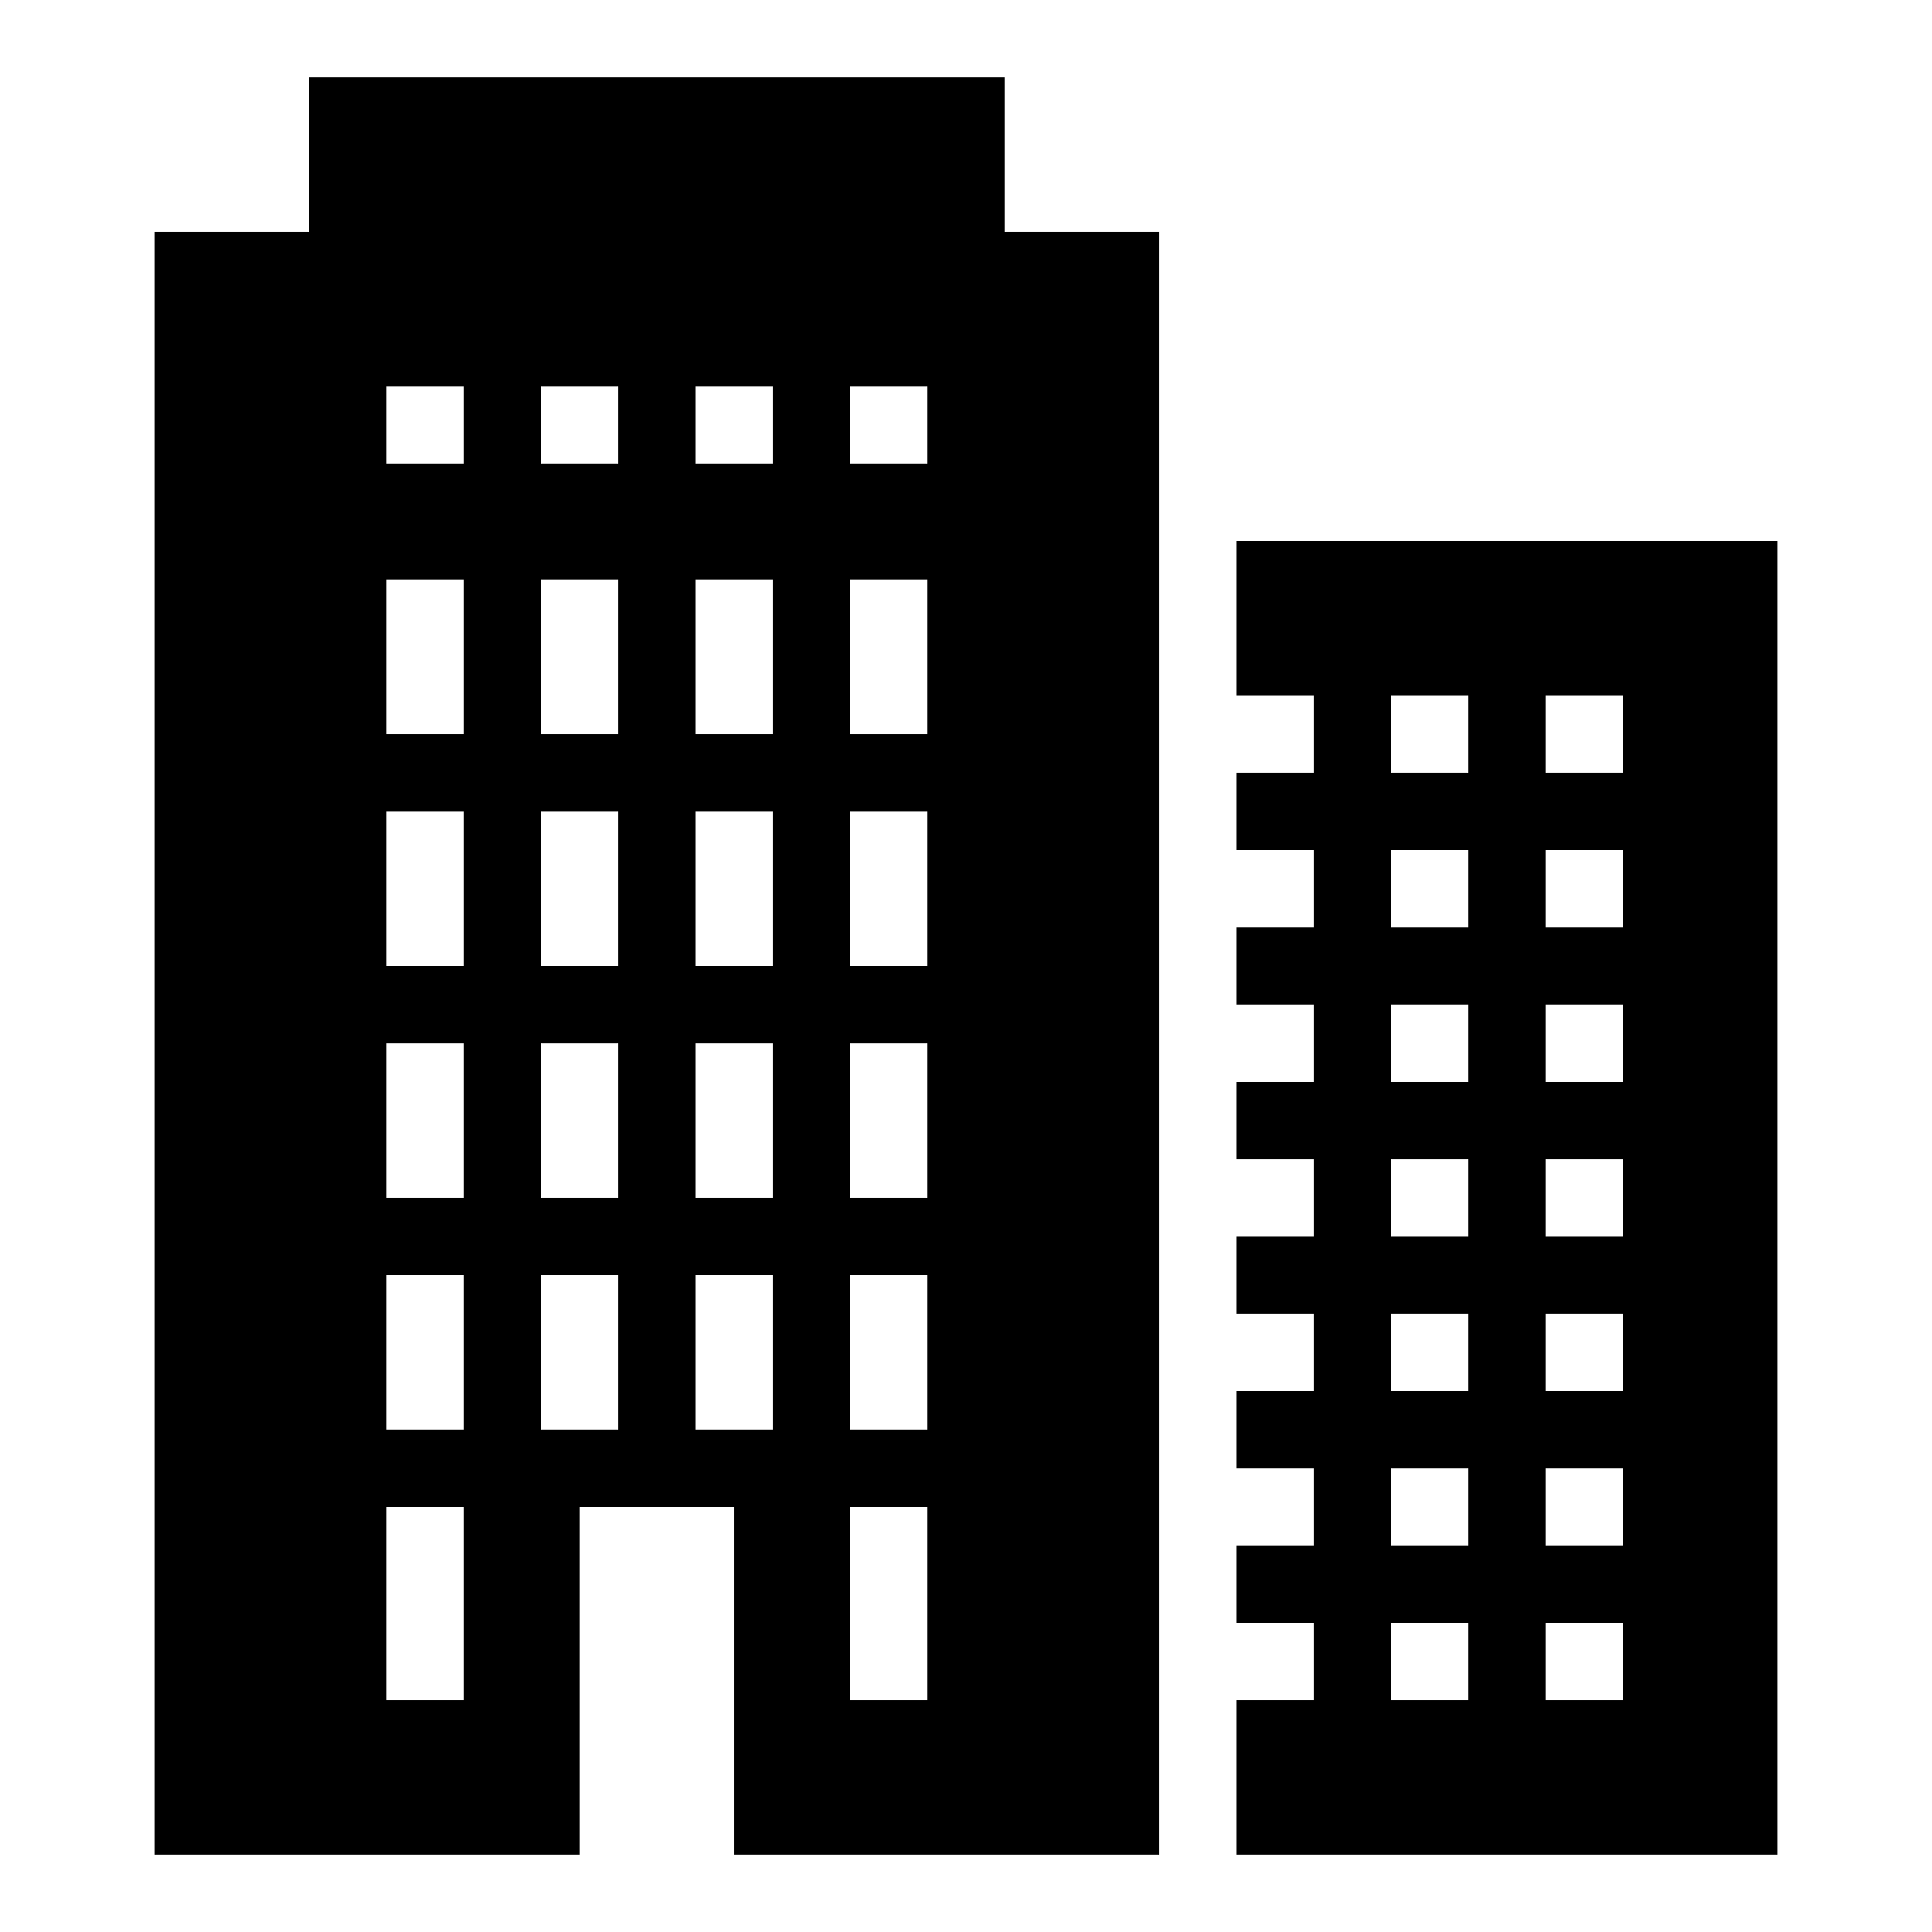
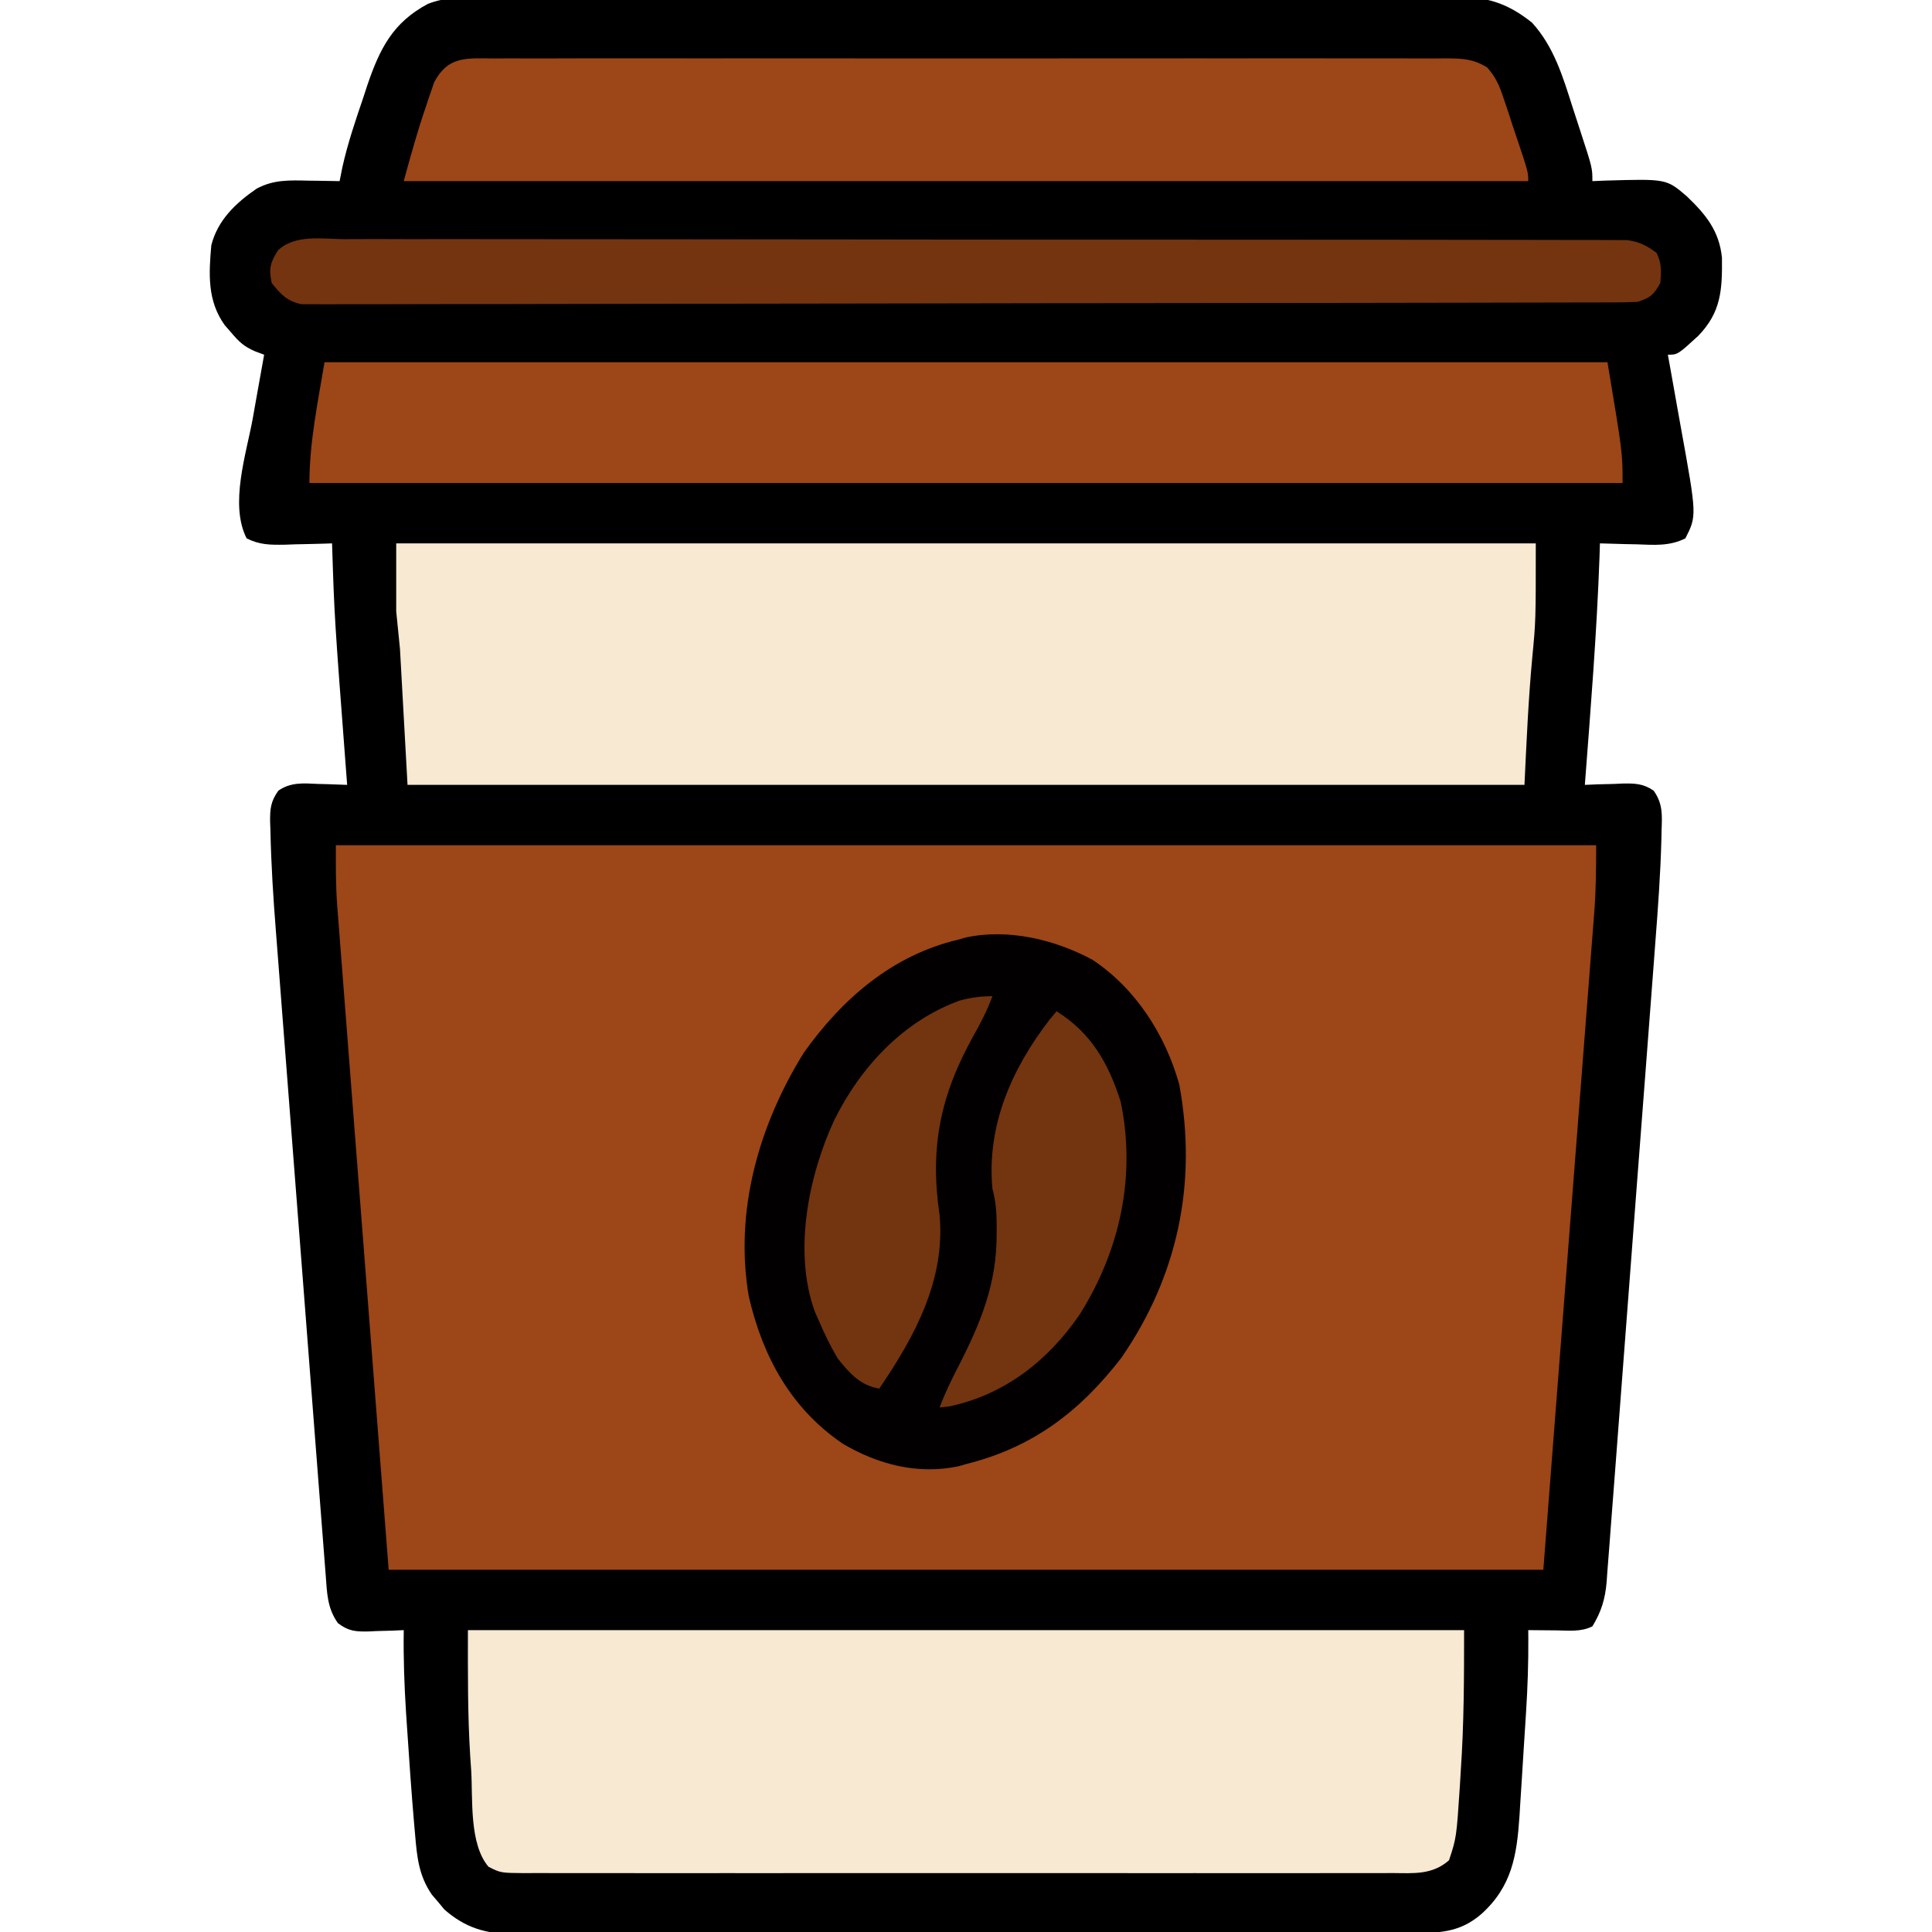
- <svg xmlns="http://www.w3.org/2000/svg" version="1.1" width="100" height="100">
-   <path d="M0 0 C11.88 0 23.76 0 36 0 C36 2.64 36 5.28 36 8 C38.64 8 41.28 8 44 8 C44 35.72 44 63.44 44 92 C36.74 92 29.48 92 22 92 C22 86.06 22 80.12 22 74 C19.36 74 16.72 74 14 74 C14 79.94 14 85.88 14 92 C6.74 92 -0.52 92 -8 92 C-8 64.28 -8 36.56 -8 8 C-5.36 8 -2.72 8 0 8 C0 5.36 0 2.72 0 0 Z M4 16 C4 17.32 4 18.64 4 20 C5.32 20 6.64 20 8 20 C8 18.68 8 17.36 8 16 C6.68 16 5.36 16 4 16 Z M12 16 C12 17.32 12 18.64 12 20 C13.32 20 14.64 20 16 20 C16 18.68 16 17.36 16 16 C14.68 16 13.36 16 12 16 Z M20 16 C20 17.32 20 18.64 20 20 C21.32 20 22.64 20 24 20 C24 18.68 24 17.36 24 16 C22.68 16 21.36 16 20 16 Z M28 16 C28 17.32 28 18.64 28 20 C29.32 20 30.64 20 32 20 C32 18.68 32 17.36 32 16 C30.68 16 29.36 16 28 16 Z M4 26 C4 28.64 4 31.28 4 34 C5.32 34 6.64 34 8 34 C8 31.36 8 28.72 8 26 C6.68 26 5.36 26 4 26 Z M12 26 C12 28.64 12 31.28 12 34 C13.32 34 14.64 34 16 34 C16 31.36 16 28.72 16 26 C14.68 26 13.36 26 12 26 Z M20 26 C20 28.64 20 31.28 20 34 C21.32 34 22.64 34 24 34 C24 31.36 24 28.72 24 26 C22.68 26 21.36 26 20 26 Z M28 26 C28 28.64 28 31.28 28 34 C29.32 34 30.64 34 32 34 C32 31.36 32 28.72 32 26 C30.68 26 29.36 26 28 26 Z M4 38 C4 40.64 4 43.28 4 46 C5.32 46 6.64 46 8 46 C8 43.36 8 40.72 8 38 C6.68 38 5.36 38 4 38 Z M12 38 C12 40.64 12 43.28 12 46 C13.32 46 14.64 46 16 46 C16 43.36 16 40.72 16 38 C14.68 38 13.36 38 12 38 Z M20 38 C20 40.64 20 43.28 20 46 C21.32 46 22.64 46 24 46 C24 43.36 24 40.72 24 38 C22.68 38 21.36 38 20 38 Z M28 38 C28 40.64 28 43.28 28 46 C29.32 46 30.64 46 32 46 C32 43.36 32 40.72 32 38 C30.68 38 29.36 38 28 38 Z M4 50 C4 52.64 4 55.28 4 58 C5.32 58 6.64 58 8 58 C8 55.36 8 52.72 8 50 C6.68 50 5.36 50 4 50 Z M12 50 C12 52.64 12 55.28 12 58 C13.32 58 14.64 58 16 58 C16 55.36 16 52.72 16 50 C14.68 50 13.36 50 12 50 Z M20 50 C20 52.64 20 55.28 20 58 C21.32 58 22.64 58 24 58 C24 55.36 24 52.72 24 50 C22.68 50 21.36 50 20 50 Z M28 50 C28 52.64 28 55.28 28 58 C29.32 58 30.64 58 32 58 C32 55.36 32 52.72 32 50 C30.68 50 29.36 50 28 50 Z M4 62 C4 64.64 4 67.28 4 70 C5.32 70 6.64 70 8 70 C8 67.36 8 64.72 8 62 C6.68 62 5.36 62 4 62 Z M12 62 C12 64.64 12 67.28 12 70 C13.32 70 14.64 70 16 70 C16 67.36 16 64.72 16 62 C14.68 62 13.36 62 12 62 Z M20 62 C20 64.64 20 67.28 20 70 C21.32 70 22.64 70 24 70 C24 67.36 24 64.72 24 62 C22.68 62 21.36 62 20 62 Z M28 62 C28 64.64 28 67.28 28 70 C29.32 70 30.64 70 32 70 C32 67.36 32 64.72 32 62 C30.68 62 29.36 62 28 62 Z M4 74 C4 77.3 4 80.6 4 84 C5.32 84 6.64 84 8 84 C8 80.7 8 77.4 8 74 C6.68 74 5.36 74 4 74 Z M28 74 C28 77.3 28 80.6 28 84 C29.32 84 30.64 84 32 84 C32 80.7 32 77.4 32 74 C30.68 74 29.36 74 28 74 Z " fill="#000000" transform="translate(16,4)" />
-   <path d="M0 0 C9.24 0 18.48 0 28 0 C28 22.44 28 44.88 28 68 C18.76 68 9.52 68 0 68 C0 65.36 0 62.72 0 60 C1.32 60 2.64 60 4 60 C4 58.68 4 57.36 4 56 C2.68 56 1.36 56 0 56 C0 54.68 0 53.36 0 52 C1.32 52 2.64 52 4 52 C4 50.68 4 49.36 4 48 C2.68 48 1.36 48 0 48 C0 46.68 0 45.36 0 44 C1.32 44 2.64 44 4 44 C4 42.68 4 41.36 4 40 C2.68 40 1.36 40 0 40 C0 38.68 0 37.36 0 36 C1.32 36 2.64 36 4 36 C4 34.68 4 33.36 4 32 C2.68 32 1.36 32 0 32 C0 30.68 0 29.36 0 28 C1.32 28 2.64 28 4 28 C4 26.68 4 25.36 4 24 C2.68 24 1.36 24 0 24 C0 22.68 0 21.36 0 20 C1.32 20 2.64 20 4 20 C4 18.68 4 17.36 4 16 C2.68 16 1.36 16 0 16 C0 14.68 0 13.36 0 12 C1.32 12 2.64 12 4 12 C4 10.68 4 9.36 4 8 C2.68 8 1.36 8 0 8 C0 5.36 0 2.72 0 0 Z M8 8 C8 9.32 8 10.64 8 12 C9.32 12 10.64 12 12 12 C12 10.68 12 9.36 12 8 C10.68 8 9.36 8 8 8 Z M16 8 C16 9.32 16 10.64 16 12 C17.32 12 18.64 12 20 12 C20 10.68 20 9.36 20 8 C18.68 8 17.36 8 16 8 Z M8 16 C8 17.32 8 18.64 8 20 C9.32 20 10.64 20 12 20 C12 18.68 12 17.36 12 16 C10.68 16 9.36 16 8 16 Z M16 16 C16 17.32 16 18.64 16 20 C17.32 20 18.64 20 20 20 C20 18.68 20 17.36 20 16 C18.68 16 17.36 16 16 16 Z M8 24 C8 25.32 8 26.64 8 28 C9.32 28 10.64 28 12 28 C12 26.68 12 25.36 12 24 C10.68 24 9.36 24 8 24 Z M16 24 C16 25.32 16 26.64 16 28 C17.32 28 18.64 28 20 28 C20 26.68 20 25.36 20 24 C18.68 24 17.36 24 16 24 Z M8 32 C8 33.32 8 34.64 8 36 C9.32 36 10.64 36 12 36 C12 34.68 12 33.36 12 32 C10.68 32 9.36 32 8 32 Z M16 32 C16 33.32 16 34.64 16 36 C17.32 36 18.64 36 20 36 C20 34.68 20 33.36 20 32 C18.68 32 17.36 32 16 32 Z M8 40 C8 41.32 8 42.64 8 44 C9.32 44 10.64 44 12 44 C12 42.68 12 41.36 12 40 C10.68 40 9.36 40 8 40 Z M16 40 C16 41.32 16 42.64 16 44 C17.32 44 18.64 44 20 44 C20 42.68 20 41.36 20 40 C18.68 40 17.36 40 16 40 Z M8 48 C8 49.32 8 50.64 8 52 C9.32 52 10.64 52 12 52 C12 50.68 12 49.36 12 48 C10.68 48 9.36 48 8 48 Z M16 48 C16 49.32 16 50.64 16 52 C17.32 52 18.64 52 20 52 C20 50.68 20 49.36 20 48 C18.68 48 17.36 48 16 48 Z M8 56 C8 57.32 8 58.64 8 60 C9.32 60 10.64 60 12 60 C12 58.68 12 57.36 12 56 C10.68 56 9.36 56 8 56 Z M16 56 C16 57.32 16 58.64 16 60 C17.32 60 18.64 60 20 60 C20 58.68 20 57.36 20 56 C18.68 56 17.36 56 16 56 Z " fill="#000000" transform="translate(64,28)" />
+ <svg xmlns="http://www.w3.org/2000/svg" version="1.1" width="512" height="512">
+   <path d="M0 0 C1.716 -0.013 1.716 -0.013 3.467 -0.026 C7.285 -0.048 11.103 -0.035 14.921 -0.021 C17.665 -0.027 20.409 -0.04 23.152 -0.053 C29.822 -0.079 36.492 -0.078 43.161 -0.067 C48.585 -0.058 54.008 -0.059 59.431 -0.066 C60.59 -0.068 60.59 -0.068 61.773 -0.07 C63.344 -0.072 64.914 -0.074 66.485 -0.076 C81.199 -0.096 95.913 -0.084 110.628 -0.061 C123.241 -0.043 135.853 -0.054 148.466 -0.086 C163.128 -0.122 177.789 -0.139 192.451 -0.126 C194.016 -0.125 195.581 -0.124 197.146 -0.122 C198.301 -0.121 198.301 -0.121 199.479 -0.12 C204.892 -0.117 210.305 -0.129 215.718 -0.146 C222.32 -0.166 228.921 -0.165 235.523 -0.137 C238.889 -0.123 242.253 -0.122 245.619 -0.141 C249.274 -0.16 252.928 -0.141 256.583 -0.114 C257.637 -0.128 258.692 -0.142 259.778 -0.156 C267.261 -0.043 272.479 1.962 278.355 6.642 C284.136 12.97 286.532 20.956 289.08 28.973 C289.737 31.038 290.413 33.096 291.093 35.153 C294.355 45.147 294.355 45.147 294.355 48.642 C295.489 48.595 296.624 48.549 297.793 48.501 C313.957 48.028 313.957 48.028 319.355 52.642 C324.392 57.467 327.959 61.79 328.691 68.911 C328.786 77.483 328.475 83.4 322.379 89.677 C316.95 94.642 316.95 94.642 314.355 94.642 C314.628 96.146 314.628 96.146 314.906 97.68 C315.586 101.449 316.254 105.219 316.919 108.991 C317.206 110.614 317.497 112.236 317.792 113.858 C322.045 137.319 322.045 137.319 318.996 143.314 C314.795 145.426 310.729 145.06 306.105 144.892 C305.169 144.874 304.233 144.856 303.269 144.837 C300.963 144.79 298.66 144.724 296.355 144.642 C296.318 145.826 296.28 147.011 296.242 148.231 C295.518 168.405 293.892 188.518 292.355 208.642 C293.464 208.595 294.572 208.549 295.714 208.501 C297.178 208.463 298.642 208.427 300.105 208.392 C300.835 208.358 301.564 208.325 302.316 208.29 C305.603 208.23 307.827 208.279 310.577 210.165 C313.036 213.59 312.842 216.602 312.688 220.651 C312.672 221.445 312.656 222.239 312.64 223.057 C312.408 232.219 311.734 241.355 311.026 250.49 C310.882 252.404 310.739 254.318 310.597 256.233 C310.213 261.371 309.82 266.508 309.425 271.645 C309.095 275.948 308.768 280.25 308.442 284.553 C307.671 294.697 306.894 304.84 306.111 314.983 C305.305 325.435 304.514 335.889 303.729 346.343 C303.053 355.345 302.367 364.347 301.673 373.348 C301.26 378.713 300.85 384.078 300.45 389.444 C300.075 394.478 299.687 399.511 299.29 404.544 C299.147 406.389 299.008 408.235 298.873 410.08 C298.689 412.601 298.489 415.119 298.285 417.638 C298.211 418.732 298.211 418.732 298.135 419.847 C297.747 424.375 296.728 427.761 294.355 431.642 C291.29 433.174 288.088 432.744 284.73 432.704 C284.024 432.7 283.317 432.695 282.589 432.69 C280.845 432.679 279.1 432.661 277.355 432.642 C277.362 433.31 277.369 433.979 277.376 434.667 C277.414 441.291 277.195 447.854 276.769 454.462 C276.707 455.446 276.645 456.43 276.582 457.444 C276.451 459.506 276.318 461.568 276.183 463.63 C275.98 466.765 275.789 469.901 275.597 473.036 C275.468 475.053 275.338 477.07 275.207 479.087 C275.151 480.012 275.096 480.937 275.039 481.891 C274.329 492.375 273.047 500.558 264.918 507.892 C259.091 512.921 253.466 512.932 246.089 512.909 C245.045 512.914 244.001 512.918 242.925 512.923 C239.422 512.935 235.918 512.934 232.414 512.932 C229.905 512.938 227.395 512.945 224.885 512.953 C218.771 512.968 212.658 512.975 206.544 512.976 C201.574 512.977 196.604 512.981 191.634 512.987 C177.537 513.005 163.441 513.014 149.345 513.012 C148.585 513.012 147.825 513.012 147.042 513.012 C146.282 513.012 145.521 513.012 144.737 513.012 C132.411 513.011 120.085 513.03 107.759 513.059 C95.099 513.087 82.438 513.101 69.777 513.099 C62.671 513.099 55.565 513.104 48.458 513.126 C41.775 513.146 35.091 513.145 28.407 513.131 C25.955 513.129 23.502 513.133 21.05 513.145 C17.7 513.161 14.352 513.152 11.002 513.136 C10.033 513.146 9.064 513.157 8.065 513.167 C0.88 513.094 -4.436 511.453 -9.887 506.677 C-10.426 506.026 -10.965 505.375 -11.52 504.704 C-12.074 504.056 -12.628 503.407 -13.2 502.739 C-16.678 497.692 -17.143 492.718 -17.645 486.767 C-17.725 485.875 -17.804 484.983 -17.887 484.064 C-18.62 475.556 -19.204 467.037 -19.77 458.517 C-19.858 457.214 -19.945 455.91 -20.036 454.568 C-20.501 447.247 -20.765 439.977 -20.645 432.642 C-21.681 432.688 -22.718 432.734 -23.786 432.782 C-25.155 432.82 -26.525 432.856 -27.895 432.892 C-28.577 432.925 -29.259 432.959 -29.961 432.993 C-33.416 433.06 -35.273 432.922 -38.067 430.814 C-40.943 426.855 -40.98 422.716 -41.335 417.999 C-41.397 417.213 -41.459 416.427 -41.523 415.617 C-41.731 412.974 -41.933 410.33 -42.135 407.686 C-42.283 405.794 -42.431 403.902 -42.579 402.009 C-42.982 396.858 -43.379 391.706 -43.775 386.554 C-44.107 382.246 -44.441 377.938 -44.774 373.63 C-45.563 363.451 -46.347 353.271 -47.129 343.091 C-47.933 332.623 -48.745 322.155 -49.561 311.687 C-50.262 302.683 -50.958 293.679 -51.65 284.675 C-52.063 279.305 -52.477 273.935 -52.898 268.566 C-53.294 263.502 -53.683 258.437 -54.067 253.371 C-54.208 251.526 -54.352 249.68 -54.498 247.835 C-55.213 238.782 -55.798 229.73 -55.98 220.648 C-56.008 219.9 -56.037 219.151 -56.066 218.38 C-56.094 214.937 -55.899 212.996 -53.867 210.166 C-50.54 207.884 -47.269 208.214 -43.395 208.392 C-42.65 208.41 -41.905 208.428 -41.137 208.446 C-39.306 208.493 -37.475 208.565 -35.645 208.642 C-35.731 207.52 -35.816 206.399 -35.904 205.243 C-39.028 164.186 -39.028 164.186 -39.645 144.642 C-40.23 144.663 -40.815 144.684 -41.417 144.705 C-44.076 144.788 -46.735 144.84 -49.395 144.892 C-50.315 144.925 -51.236 144.959 -52.184 144.993 C-56.02 145.049 -58.827 145.053 -62.286 143.314 C-66.868 134.306 -62.371 120.959 -60.645 111.454 C-60.355 109.818 -60.066 108.182 -59.778 106.546 C-59.077 102.576 -58.364 98.608 -57.645 94.642 C-58.822 94.201 -58.822 94.201 -60.023 93.752 C-62.956 92.51 -64.283 91.238 -66.332 88.829 C-66.914 88.163 -67.495 87.496 -68.094 86.81 C-72.719 80.344 -72.323 73.305 -71.645 65.642 C-69.964 58.982 -65.181 54.456 -59.645 50.642 C-55.113 48.199 -50.843 48.407 -45.832 48.517 C-44.65 48.53 -44.65 48.53 -43.444 48.544 C-41.511 48.567 -39.578 48.603 -37.645 48.642 C-37.403 47.426 -37.16 46.21 -36.911 44.958 C-35.511 38.686 -33.47 32.655 -31.395 26.579 C-31.025 25.447 -30.655 24.314 -30.274 23.148 C-26.964 13.45 -23.482 6.591 -14.249 1.674 C-9.571 -0.181 -4.975 -0.049 0 0 Z " fill="#000000" transform="translate(127.6449,-0.6416473)" />
+   <path d="M0 0 C110.22 0 220.44 0 334 0 C334 6.124 333.956 12.041 333.469 18.112 C333.411 18.862 333.354 19.612 333.296 20.385 C333.106 22.871 332.91 25.357 332.715 27.842 C332.574 29.666 332.434 31.489 332.294 33.313 C331.921 38.173 331.542 43.033 331.163 47.893 C330.807 52.462 330.456 57.031 330.104 61.6 C329.073 74.942 328.036 88.284 327 101.625 C324.69 131.449 322.38 161.273 320 192 C219.02 192 118.04 192 14 192 C11.69 162.176 9.38 132.352 7 101.625 C6.269 92.214 5.538 82.804 4.785 73.108 C3.896 61.6 3.896 61.6 3.481 56.21 C3.191 52.452 2.899 48.694 2.606 44.936 C2.232 40.136 1.861 35.336 1.493 30.536 C1.357 28.778 1.221 27.021 1.082 25.264 C0.895 22.88 0.713 20.496 0.531 18.112 C0.45 17.094 0.45 17.094 0.366 16.055 C-0.036 10.658 0 5.46 0 0 Z " fill="#9D4617" transform="translate(89,224)" />
+   <path d="M0 0 C99.66 0 199.32 0 302 0 C302 20.545 302 20.545 301.062 30.312 C300.018 41.544 299.538 52.704 299 64 C201.32 64 103.64 64 3 64 C2.34 52.12 1.68 40.24 1 28 C0.67 24.7 0.34 21.4 0 18 C0 12.06 0 6.12 0 0 Z " fill="#F7E9D2" transform="translate(105,144)" />
+   <path d="M0 0 C87.12 0 174.24 0 264 0 C264 12.536 263.978 24.79 263.125 37.25 C263.046 38.558 262.968 39.867 262.887 41.215 C261.981 54.994 261.981 54.994 260 61 C255.54 64.903 250.655 64.421 245.049 64.381 C243.533 64.388 243.533 64.388 241.988 64.395 C238.599 64.407 235.211 64.398 231.822 64.388 C229.394 64.392 226.967 64.398 224.539 64.404 C218.627 64.416 212.716 64.415 206.804 64.406 C202 64.399 197.196 64.398 192.392 64.401 C191.367 64.402 191.367 64.402 190.321 64.403 C188.932 64.404 187.543 64.405 186.154 64.406 C173.131 64.414 160.109 64.404 147.086 64.388 C135.91 64.375 124.733 64.377 113.557 64.391 C100.579 64.407 87.602 64.413 74.624 64.404 C73.241 64.403 71.857 64.402 70.474 64.401 C69.453 64.401 69.453 64.401 68.411 64.4 C63.612 64.397 58.813 64.402 54.013 64.409 C47.556 64.418 41.099 64.412 34.642 64.394 C32.269 64.39 29.895 64.391 27.521 64.398 C24.289 64.406 21.057 64.396 17.824 64.381 C16.878 64.388 15.932 64.394 14.958 64.401 C8.679 64.344 8.679 64.344 5.46 62.712 C0.303 56.665 1.324 44.727 0.875 37.25 C0.789 35.988 0.702 34.726 0.613 33.426 C-0.092 22.224 0 11.29 0 0 Z " fill="#F7E9D2" transform="translate(124,432)" />
+   <path d="M0 0 C11.436 7.587 19.303 19.924 22.965 33.043 C27.743 59.066 22.636 83.651 7.625 105.43 C-3.417 119.737 -15.916 129.224 -33.562 133.617 C-34.229 133.809 -34.895 134.001 -35.582 134.199 C-46.371 136.476 -56.962 133.702 -66.27 128.184 C-79.989 118.811 -87.42 105.182 -91.125 89.19 C-94.98 66.529 -88.479 43.846 -76.562 24.617 C-66.309 10.22 -53.04 -1.267 -35.562 -5.383 C-34.923 -5.566 -34.284 -5.749 -33.625 -5.938 C-22.376 -8.366 -9.962 -5.396 0 0 Z " fill="#020000" transform="translate(289.5625,254.3828)" />
+   <path d="M0 0 C112.2 0 224.4 0 340 0 C344 24 344 24 344 32 C229.16 32 114.32 32 -4 32 C-4 21.25 -1.767 10.603 0 0 Z " fill="#9D4617" transform="translate(86,96)" />
+   <path d="M0 0 C1.66 -0.009 1.66 -0.009 3.353 -0.019 C7.074 -0.035 10.795 -0.022 14.516 -0.01 C17.179 -0.015 19.841 -0.022 22.503 -0.031 C28.992 -0.049 35.481 -0.045 41.97 -0.033 C47.244 -0.024 52.517 -0.023 57.791 -0.027 C58.541 -0.028 59.291 -0.029 60.064 -0.029 C61.588 -0.03 63.111 -0.032 64.635 -0.033 C78.93 -0.044 93.225 -0.031 107.52 -0.01 C119.788 0.008 132.056 0.005 144.323 -0.014 C158.565 -0.035 172.807 -0.043 187.049 -0.031 C188.567 -0.03 190.086 -0.029 191.604 -0.027 C192.352 -0.027 193.099 -0.026 193.869 -0.025 C199.136 -0.022 204.403 -0.028 209.67 -0.037 C216.089 -0.048 222.508 -0.045 228.927 -0.024 C232.203 -0.014 235.478 -0.012 238.753 -0.023 C242.303 -0.034 245.852 -0.02 249.402 0 C250.958 -0.013 250.958 -0.013 252.545 -0.027 C256.935 0.021 259.534 0.069 263.356 2.364 C265.673 4.967 266.623 7.212 267.721 10.516 C268.306 12.242 268.306 12.242 268.903 14.004 C269.29 15.202 269.678 16.399 270.077 17.633 C270.484 18.838 270.89 20.043 271.309 21.285 C274.264 30.136 274.264 30.136 274.264 32.508 C175.924 32.508 77.584 32.508 -23.736 32.508 C-21.897 25.765 -20.082 19.154 -17.798 12.57 C-17.559 11.843 -17.32 11.115 -17.073 10.365 C-16.829 9.661 -16.585 8.956 -16.333 8.231 C-16.122 7.609 -15.911 6.988 -15.693 6.348 C-12.051 -0.653 -7.151 -0.061 0 0 Z " fill="#9D4617" transform="translate(130.7356,15.49207)" />
+   <path d="M0 0 C1.473 -0.004 2.947 -0.011 4.42 -0.019 C8.47 -0.036 12.519 -0.022 16.568 -0.003 C20.935 0.013 25.302 -0.001 29.669 -0.011 C38.223 -0.025 46.778 -0.013 55.333 0.009 C65.292 0.033 75.25 0.031 85.209 0.028 C102.976 0.025 120.742 0.045 138.509 0.079 C155.756 0.113 173.003 0.127 190.25 0.12 C209.022 0.114 227.795 0.116 246.567 0.136 C248.056 0.137 248.056 0.137 249.575 0.139 C251.568 0.141 253.561 0.143 255.554 0.145 C262.499 0.152 269.444 0.153 276.389 0.151 C284.85 0.15 293.311 0.16 301.772 0.183 C306.091 0.195 310.409 0.202 314.728 0.197 C318.679 0.191 322.63 0.2 326.582 0.22 C328.013 0.225 329.444 0.224 330.875 0.218 C332.818 0.211 334.76 0.224 336.703 0.238 C337.782 0.24 338.862 0.241 339.975 0.243 C343.302 0.676 345.192 1.644 347.879 3.621 C349.284 6.431 349.128 8.51 348.879 11.621 C347.099 14.757 346.356 15.462 342.879 16.621 C340.904 16.718 338.926 16.754 336.949 16.758 C335.702 16.764 334.456 16.769 333.172 16.774 C331.781 16.774 330.39 16.775 328.999 16.775 C327.527 16.779 326.056 16.784 324.584 16.789 C320.53 16.801 316.476 16.806 312.423 16.811 C308.054 16.817 303.686 16.828 299.318 16.839 C288.765 16.864 278.212 16.878 267.66 16.891 C264.68 16.895 261.701 16.899 258.722 16.903 C240.232 16.928 221.741 16.95 203.251 16.963 C198.968 16.966 194.684 16.969 190.401 16.972 C189.336 16.972 188.271 16.973 187.175 16.974 C169.916 16.986 152.657 17.02 135.398 17.061 C117.69 17.104 99.981 17.127 82.272 17.133 C72.325 17.136 62.378 17.148 52.431 17.181 C43.963 17.209 35.494 17.22 27.026 17.208 C22.703 17.203 18.381 17.206 14.058 17.231 C10.103 17.253 6.148 17.253 2.193 17.234 C0.76 17.231 -0.673 17.237 -2.105 17.252 C-4.05 17.271 -5.994 17.256 -7.938 17.239 C-9.56 17.242 -9.56 17.242 -11.214 17.244 C-15.119 16.408 -16.637 14.677 -19.121 11.621 C-19.916 7.806 -19.526 6.27 -17.464 2.973 C-12.899 -1.307 -5.839 -0.055 0 0 Z " fill="#743410" transform="translate(91.12073,63.37854)" />
+   <path d="M0 0 C9.207 5.749 13.774 13.812 17 24 C21.098 43.733 16.811 63.338 6.186 80.26 C-2.214 92.585 -13.845 101.692 -28.625 104.75 C-29.409 104.832 -30.192 104.915 -31 105 C-29.628 101.336 -27.969 97.901 -26.182 94.429 C-20.156 82.717 -15.801 72.255 -15.875 58.875 C-15.871 58.172 -15.867 57.47 -15.863 56.746 C-15.87 53.316 -16.108 50.299 -17 47 C-18.544 30.278 -11.873 15.173 -1.754 2.098 C-1.175 1.405 -0.596 0.713 0 0 Z " fill="#733410" transform="translate(280,268)" />
+   <path d="M0 0 C-1.384 3.818 -3.199 7.241 -5.174 10.772 C-13.828 26.376 -16.638 40.193 -14 58 C-12.423 75.194 -20.6 90.235 -30 104 C-35.133 103.09 -37.824 99.953 -41 96 C-42.921 92.767 -44.518 89.453 -46 86 C-46.354 85.198 -46.709 84.396 -47.074 83.57 C-52.809 67.648 -48.753 47.636 -41.892 32.803 C-34.948 18.76 -23.544 6.49 -8.566 1.129 C-5.664 0.357 -3.004 0 0 0 Z " fill="#733410" transform="translate(263,264)" />
</svg>
